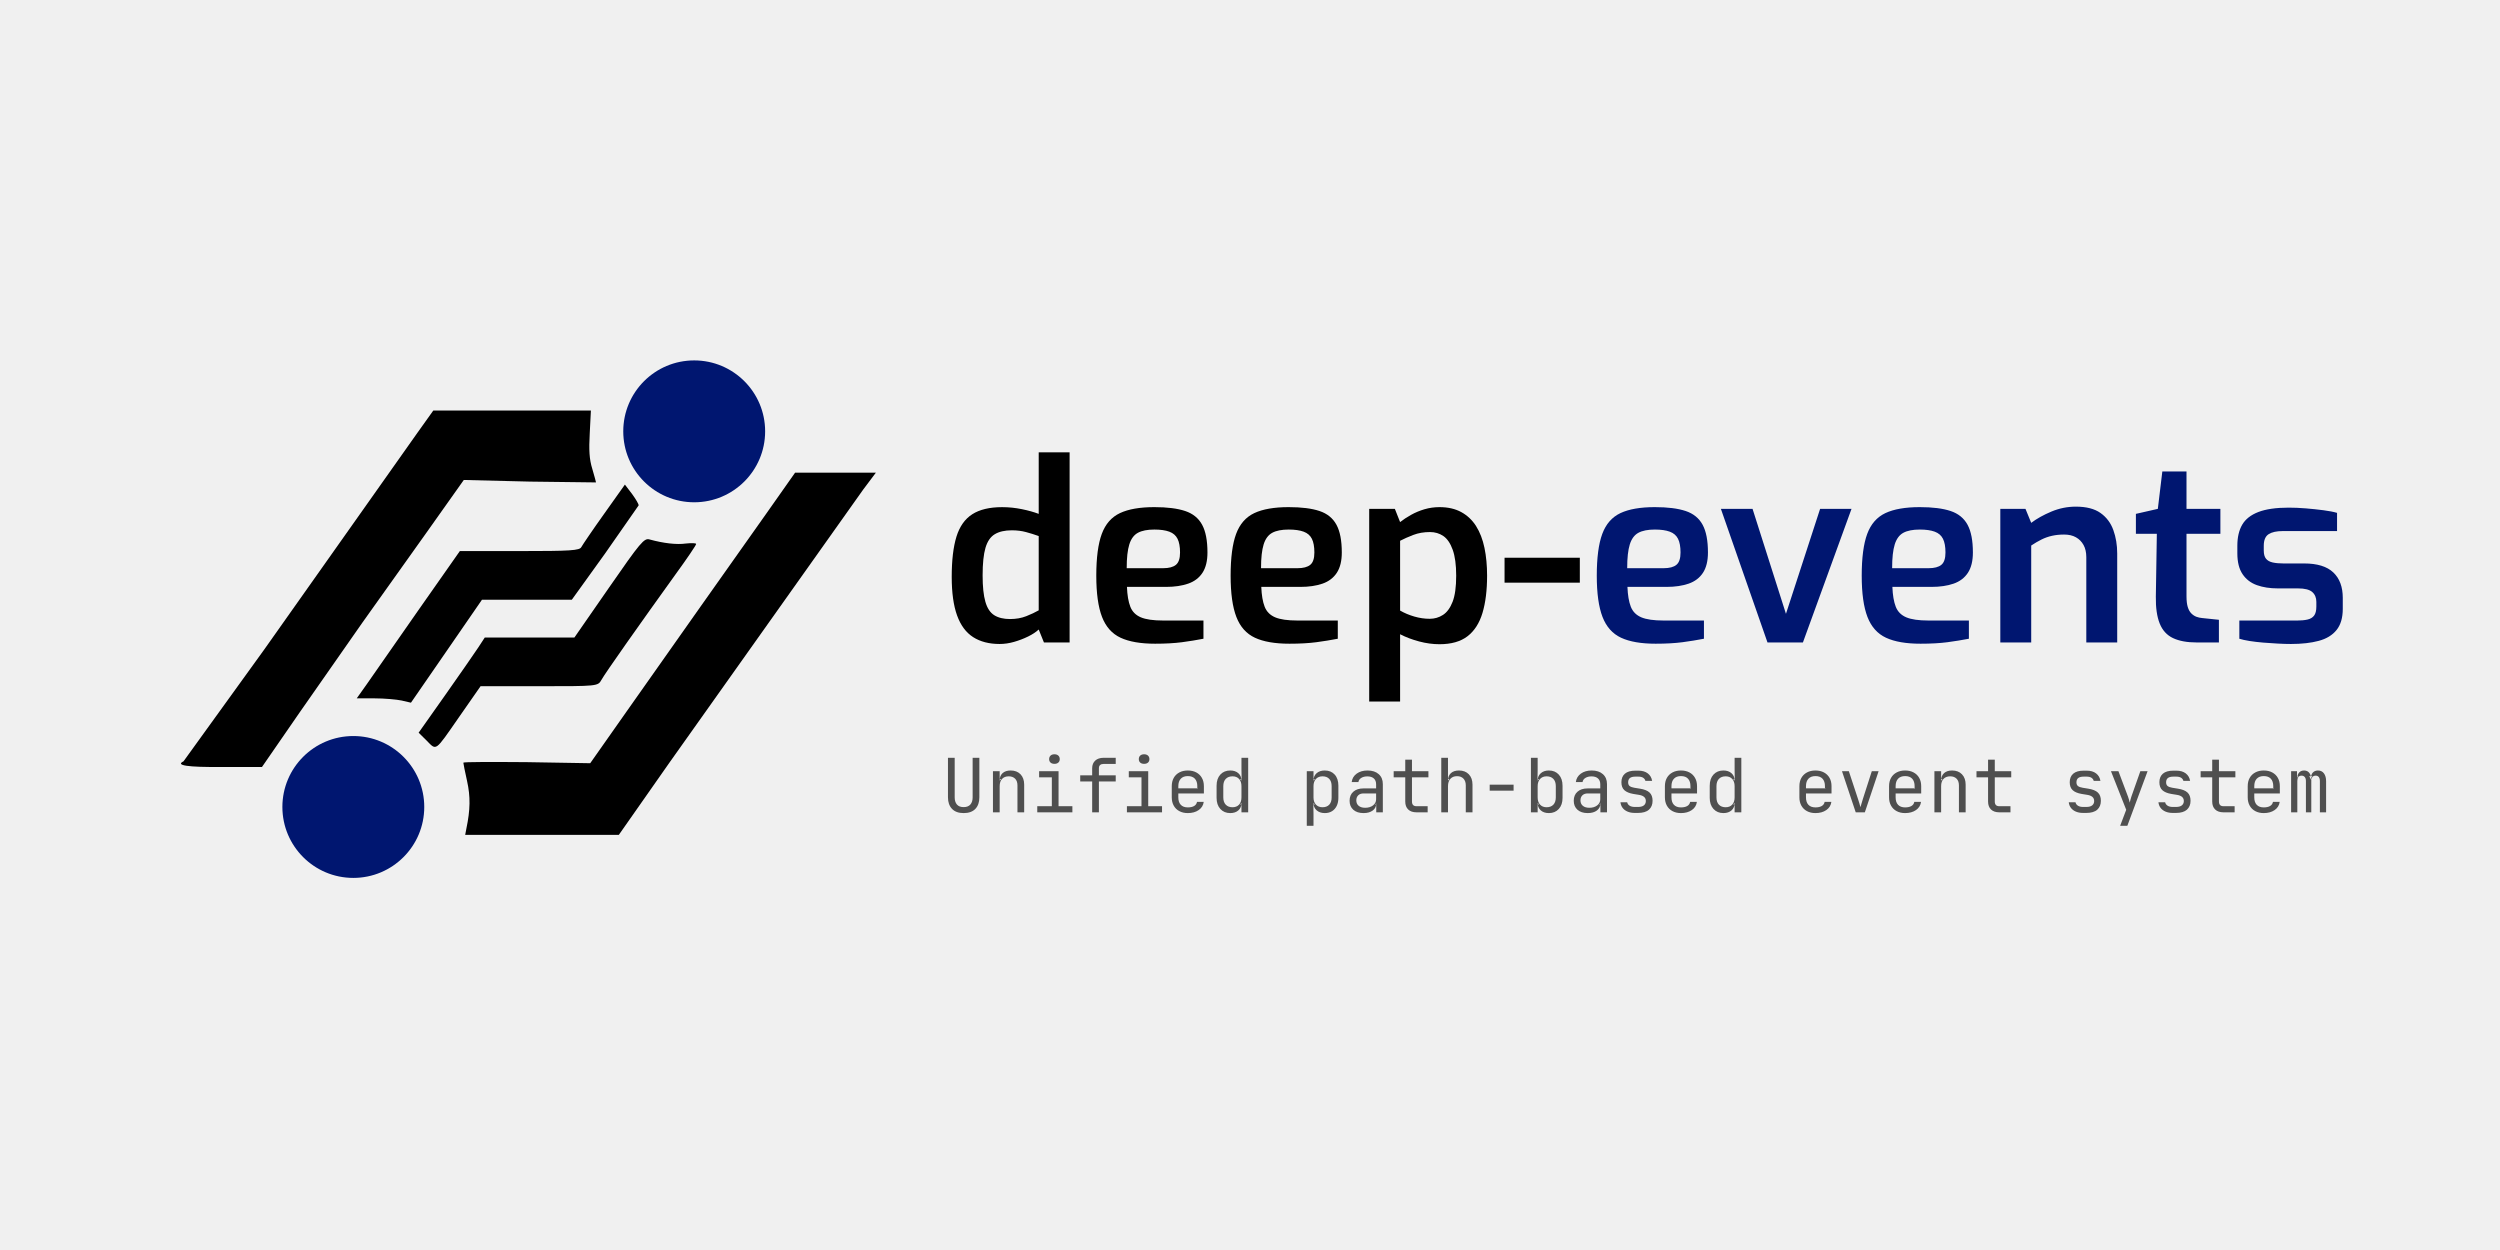
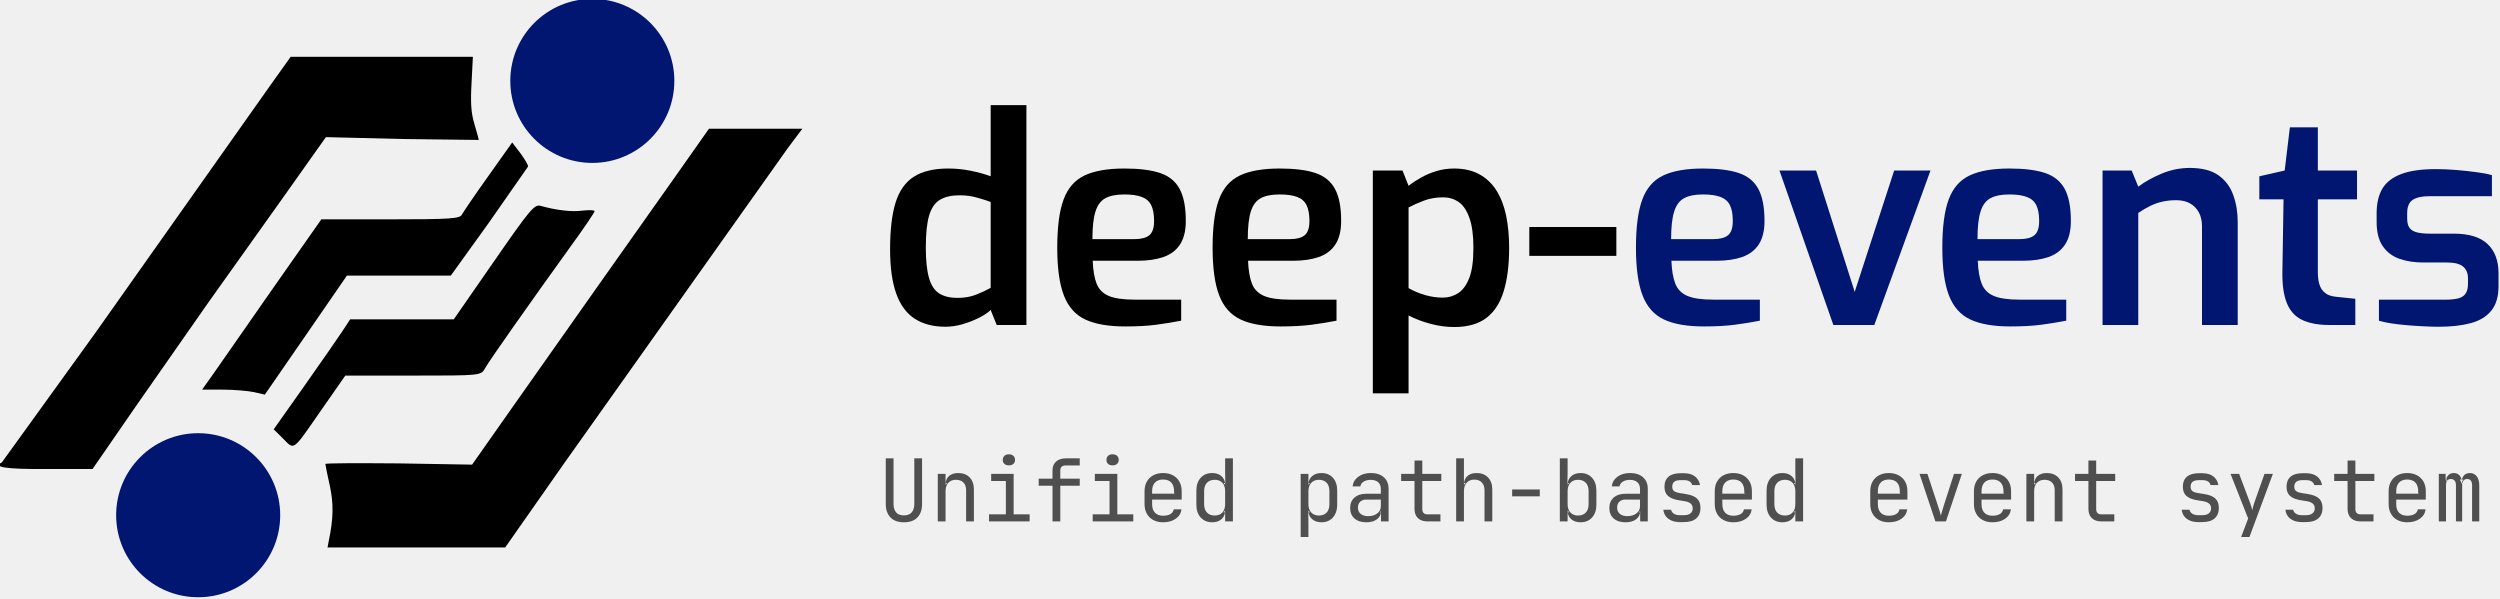
- <svg xmlns="http://www.w3.org/2000/svg" width="1280" height="640" stroke="#000" stroke-linecap="round" stroke-linejoin="round" fill="#fff" fill-rule="evenodd">
+ <svg xmlns="http://www.w3.org/2000/svg" width="1107" height="265" stroke="#000" stroke-linecap="round" stroke-linejoin="round" fill="#fff" fill-rule="evenodd">
  <g fill="#000" stroke="none">
-     <path d="M531.82 263.1v-31.52h15.82v97.37H534.5l-2.68-6.64q-2.04 1.92-5.43 3.58-3.38 1.66-7.14 2.74-3.77 1.09-7.47 1.09-8.04 0-13.53-3.51-5.48-3.51-8.23-11.11-2.74-7.59-2.74-19.71 0-12.76 2.42-20.61 2.43-7.85 8.11-11.49 5.68-3.63 15.25-3.63 5.1 0 10.08 1.02 4.98 1.02 8.68 2.42zm0 49.39q-2.68 1.53-6.38 3-3.7 1.46-8.3 1.46-4.97 0-8.1-1.97-3.13-1.98-4.53-6.89-1.41-4.92-1.41-13.47 0-9.19 1.47-14.16 1.47-4.98 4.79-6.96 3.31-1.98 8.68-1.98 3.95 0 7.27.9 3.32.89 6.51 2.04v38.03zm65.21-12H577q.25 6.38 1.72 10.14 1.47 3.77 5.36 5.43 3.89 1.65 11.42 1.65h20.67v9.32q-5.23 1.02-11.03 1.79-5.81.76-13.72.76-11.11 0-17.68-3.06-6.57-3.06-9.5-10.65-2.94-7.6-2.94-21.12 0-13.79 2.81-21.38 2.81-7.59 9.31-10.66 6.51-3.06 17.61-3.06 9.83 0 15.76 1.98 5.94 1.98 8.68 7.02 2.75 5.04 2.75 14.23 0 6.5-2.56 10.4-2.55 3.89-7.33 5.55-4.79 1.66-11.3 1.66zm-20.16-9.57q0-7.92 1.34-12.19 1.34-4.28 4.4-5.94 3.07-1.66 8.42-1.66 4.73 0 7.66 1.09 2.94 1.09 4.21 3.64 1.28 2.55 1.28 7.02 0 4.59-2.11 6.31-2.1 1.73-6.57 1.73h-18.63z" />
+     <path d="M438.67 78.06V46.54h15.82v97.37h-13.14l-2.68-6.64q-2.04 1.92-5.43 3.58-3.38 1.66-7.14 2.74-3.77 1.09-7.47 1.09-8.04 0-13.53-3.51-5.48-3.51-8.23-11.11-2.74-7.59-2.74-19.71 0-12.76 2.42-20.61 2.43-7.85 8.11-11.49 5.68-3.63 15.25-3.63 5.1 0 10.08 1.02 4.98 1.02 8.68 2.42zm0 49.39q-2.68 1.53-6.38 3-3.7 1.46-8.3 1.46-4.97 0-8.1-1.97-3.13-1.98-4.53-6.89-1.41-4.92-1.41-13.47 0-9.19 1.47-14.16 1.47-4.98 4.79-6.96 3.31-1.98 8.68-1.98 3.95 0 7.27.9 3.32.89 6.51 2.04v38.03z" />
    <use href="#B" />
-     <path d="M716.85 359.19h-15.82v-98.65h13.14l2.68 6.77q2.43-1.92 5.62-3.7 3.19-1.79 6.89-2.88 3.7-1.08 7.66-1.08 6.51 0 11.16 2.55 4.66 2.55 7.6 7.21 2.93 4.66 4.27 11.1 1.34 6.45 1.34 14.24 0 11.22-2.36 19.07-2.36 7.85-7.65 11.93-5.3 4.09-14.36 4.09-5.11 0-10.4-1.41-5.3-1.4-9.77-3.7v34.46zm0-82.31q2.94-1.53 6.77-3 3.83-1.47 8.55-1.47 3.83 0 6.83 2.04 2.99 2.05 4.78 7.02 1.79 4.98 1.79 13.28 0 8.67-1.85 13.39-1.85 4.73-4.92 6.7-3.06 1.98-6.76 1.98-3.96 0-7.91-1.15-3.96-1.15-7.28-3.06v-35.73zm92.02 21.44h-38.54v-12.76h38.54v12.76z" />
+     <use href="#B" x="68.79" />
+     <path d="M623.71 174.16h-15.82V75.51h13.14l2.68 6.77q2.43-1.92 5.62-3.7 3.19-1.79 6.89-2.88 3.7-1.08 7.66-1.08 6.51 0 11.16 2.55 4.66 2.55 7.6 7.21 2.93 4.66 4.27 11.1 1.34 6.45 1.34 14.24 0 11.22-2.36 19.07-2.36 7.85-7.65 11.93-5.3 4.09-14.36 4.09-5.11 0-10.4-1.41-5.3-1.4-9.77-3.7v34.46zm0-82.31q2.94-1.53 6.77-3 3.83-1.47 8.55-1.47 3.83 0 6.83 2.04 2.99 2.05 4.78 7.02 1.79 4.98 1.79 13.28 0 8.67-1.85 13.39-1.85 4.73-4.92 6.7-3.06 1.98-6.76 1.98-3.96 0-7.91-1.15-3.96-1.15-7.28-3.06V91.85zm92.01 21.44h-38.54v-12.76h38.54v12.76z" />
  </g>
  <g fill="#001670">
-     <use href="#B" x="187.47" stroke="none" />
-     <path d="M923.09 328.95h-18.13l-23.86-68.4h16.21l17.1 53.73 17.48-53.73h16.08l-24.88 68.4zm65.84-28.46H968.9q.25 6.38 1.72 10.14 1.47 3.77 5.36 5.43 3.89 1.65 11.42 1.65h20.67v9.32q-5.23 1.02-11.03 1.79-5.81.76-13.72.76-11.11 0-17.68-3.06-6.57-3.06-9.5-10.65-2.94-7.6-2.94-21.12 0-13.79 2.81-21.38 2.81-7.59 9.31-10.66 6.51-3.06 17.61-3.06 9.83 0 15.76 1.98 5.94 1.98 8.68 7.02 2.75 5.04 2.75 14.23 0 6.5-2.56 10.4-2.55 3.89-7.33 5.55-4.79 1.66-11.3 1.66zm-20.16-9.57q0-7.92 1.34-12.19 1.34-4.28 4.4-5.94 3.07-1.66 8.42-1.66 4.73 0 7.66 1.09 2.94 1.09 4.21 3.64 1.28 2.55 1.28 7.02 0 4.59-2.11 6.31-2.1 1.73-6.57 1.73h-18.63zm71.21 38.03h-15.82v-68.4h12.89l2.93 7.15q4.22-3.2 10.28-5.75 6.06-2.55 12.57-2.55 8.04 0 12.63 3.25 4.6 3.26 6.57 8.75 1.98 5.48 1.98 11.99v45.56h-15.82v-43.64q0-3.71-1.41-6.26-1.4-2.55-3.89-3.95-2.49-1.41-6.06-1.41-3.32 0-6.19.64-2.87.64-5.42 1.92-2.56 1.27-5.24 3.06v49.64zm96.1-.01h-11.36q-7.4 0-12.13-2.23-4.72-2.23-6.82-7.47-2.11-5.23-1.98-13.78l.51-32.16h-10.72v-10.2l11.23-2.56 2.3-19.14h12.38v19.14h17.35v12.76h-17.35v32.04q0 3.31.63 5.42.64 2.11 1.85 3.32 1.22 1.21 2.62 1.72 1.41.51 2.94.64l8.55.89v11.61zm10.46-1.9v-9.32h29.48q3.19 0 5.42-.51 2.24-.51 3.39-2.04 1.14-1.53 1.14-4.6v-2.42q0-3.19-2.1-5.04-2.11-1.85-7.34-1.85h-10.34q-5.99 0-10.65-1.66-4.66-1.66-7.34-5.62-2.68-3.95-2.68-10.72v-3.82q0-6.51 2.49-10.79 2.49-4.27 8.29-6.51 5.81-2.23 15.51-2.23 4.08 0 8.81.38 4.72.39 9.05.96 4.34.57 6.9 1.34v9.32h-27.82q-4.73 0-7.21 1.59-2.49 1.6-2.49 5.94v2.42q0 2.81 1.15 4.21 1.14 1.41 3.44 1.92 2.3.5 5.49.5h10.59q10.08 0 14.93 4.6 4.85 4.59 4.85 13.02v5.61q0 6.89-3.19 10.85-3.19 3.96-9.12 5.55-5.94 1.6-14.23 1.6-2.94 0-6.7-.2-3.77-.19-7.53-.51-3.77-.32-6.96-.82-3.19-.52-5.23-1.15z" stroke="none" />
+     <path d="M760.13 115.46H740.1q.25 6.38 1.72 10.14 1.47 3.77 5.36 5.43 3.89 1.65 11.42 1.65h20.67V142q-5.23 1.02-11.03 1.79-5.81.76-13.72.76-11.11 0-17.68-3.06-6.57-3.06-9.5-10.65-2.94-7.6-2.94-21.12 0-13.79 2.81-21.38 2.81-7.59 9.31-10.66 6.51-3.06 17.61-3.06 9.83 0 15.76 1.98 5.94 1.98 8.68 7.02 2.75 5.04 2.75 14.23 0 6.5-2.56 10.4-2.55 3.89-7.33 5.55-4.79 1.66-11.3 1.66zm-20.16-9.57q0-7.92 1.34-12.19 1.34-4.28 4.4-5.94 3.07-1.66 8.42-1.66 4.73 0 7.66 1.09 2.94 1.09 4.21 3.64 1.28 2.55 1.28 7.02 0 4.59-2.11 6.31-2.1 1.73-6.57 1.73h-18.63zm89.97 38.02h-18.13l-23.86-68.4h16.21l17.1 53.73 17.48-53.73h16.08l-24.88 68.4z" stroke="none" />
+     <use href="#B" x="391.91" stroke="none" />
+     <path d="M946.83 143.91h-15.82v-68.4h12.89l2.93 7.15q4.22-3.2 10.28-5.75 6.06-2.55 12.57-2.55 8.04 0 12.63 3.25 4.6 3.26 6.57 8.75 1.98 5.48 1.98 11.99v45.56h-15.82v-43.64q0-3.71-1.41-6.26-1.4-2.55-3.89-3.95-2.49-1.41-6.06-1.41-3.32 0-6.19.64-2.87.64-5.42 1.92-2.56 1.27-5.24 3.06v49.64zm96.1 0h-11.36q-7.4 0-12.13-2.23-4.72-2.23-6.82-7.47-2.11-5.23-1.98-13.78l.51-32.16h-10.72v-10.2l11.23-2.56 2.3-19.14h12.38v19.14h17.35v12.76h-17.35v32.04q0 3.31.63 5.42.64 2.11 1.85 3.32 1.22 1.21 2.62 1.72 1.41.51 2.94.64l8.55.89v11.61zm10.46-1.9v-9.32h29.48q3.19 0 5.42-.51 2.24-.51 3.39-2.04 1.14-1.53 1.14-4.6v-2.42q0-3.19-2.1-5.04-2.11-1.85-7.34-1.85h-10.34q-5.99 0-10.65-1.66-4.66-1.66-7.34-5.62-2.68-3.95-2.68-10.72v-3.82q0-6.51 2.49-10.79 2.49-4.27 8.29-6.51 5.81-2.23 15.51-2.23 4.08 0 8.81.38 4.72.39 9.05.96 4.34.57 6.9 1.34v9.32h-27.82q-4.73 0-7.21 1.59-2.49 1.6-2.49 5.94v2.42q0 2.81 1.15 4.21 1.14 1.41 3.44 1.92 2.3.5 5.49.5h10.59q10.08 0 14.93 4.6 4.85 4.59 4.85 13.02v5.61q0 6.89-3.19 10.85-3.19 3.96-9.12 5.55-5.94 1.6-14.23 1.6-2.94 0-6.7-.2-3.77-.19-7.53-.51-3.77-.32-6.96-.82-3.19-.52-5.23-1.15z" stroke="none" />
  </g>
-   <path d="M1176.23 415.91h-3.18v-21.04h3.02v2.53h.69l-.53.92q0-1.76.94-2.8.93-1.03 2.54-1.03 1.76 0 2.71 1.3.96 1.3.96 3.68l-1.03-2.07h1.61l-.73.92q0-1.76.97-2.8.98-1.03 2.59-1.03 1.99 0 3.08 1.49 1.09 1.5 1.09 3.94v15.99h-3.18v-16.02q0-1.3-.55-2.03-.56-.73-1.63-.73-1.03 0-1.63.71-.59.71-.59 2.01v16.06h-2.75v-16.02q0-1.34-.6-2.05-.59-.71-1.66-.71-1.07 0-1.61.71-.53.71-.53 2.01v16.06zm-690.87-7.65v-20.27h3.44v20.27q0 2.3 1.13 3.64 1.13 1.34 3.46 1.34 2.3 0 3.45-1.34 1.15-1.34 1.15-3.64v-20.27h3.44v20.27q0 3.75-2.05 5.89-2.05 2.15-5.99 2.15-3.9 0-5.96-2.16-2.07-2.17-2.07-5.88zm256.01 7.65h-3.44v-27.92h3.44v6.88 4.02h.73l-.73.8q0-2.48 1.49-3.84 1.49-1.36 4.13-1.36 3.18 0 5.05 1.95 1.88 1.95 1.88 5.32v14.15h-3.44v-13.77q0-2.25-1.21-3.5-1.2-1.24-3.27-1.24-2.14 0-3.39 1.34-1.24 1.34-1.24 3.79v13.38zm-229.54 0h-3.44v-21.04h3.44v4.02h.73l-.73.8q0-2.48 1.49-3.84 1.5-1.36 4.14-1.36 3.17 0 5.05 1.95 1.87 1.95 1.87 5.32v14.15h-3.44v-13.77q0-2.25-1.21-3.46-1.2-1.2-3.27-1.2-2.14 0-3.38 1.3-1.25 1.3-1.25 3.75v13.38zm482.03 0h-3.44v-21.04h3.44v4.02h.73l-.73.8q0-2.48 1.49-3.84 1.5-1.36 4.13-1.36 3.18 0 5.05 1.95 1.88 1.95 1.88 5.32v14.15h-3.44v-13.77q0-2.25-1.21-3.46-1.2-1.2-3.27-1.2-2.14 0-3.39 1.3-1.24 1.3-1.24 3.75v13.38zm-155.21.31h-1.6q-2.14 0-3.73-.67-1.59-.67-2.53-1.89-.93-1.23-1.12-2.91h3.44q.23 1.11 1.24 1.76 1.02.65 2.7.65h1.6q2.03 0 3.03-.82.99-.82.99-2.2 0-1.34-.9-2.12-.89-.79-2.66-1.06l-2.83-.46q-3.09-.53-4.61-1.93-1.51-1.39-1.51-4.07 0-2.83 1.8-4.38 1.8-1.55 5.4-1.55h1.45q3.02 0 4.86 1.41 1.83 1.42 2.22 3.83h-3.45q-.23-.99-1.15-1.59-.91-.59-2.48-.59h-1.45q-1.96 0-2.85.73-.9.72-.9 2.18 0 1.3.76 1.91.77.61 2.41.88l2.83.46q3.41.53 4.96 1.99 1.55 1.45 1.55 4.21 0 2.9-1.86 4.57-1.86 1.66-5.61 1.66zm229.54 0h-1.6q-2.15 0-3.73-.67-1.59-.67-2.53-1.89-.94-1.23-1.13-2.91h3.45q.23 1.11 1.24 1.76 1.01.65 2.7.65h1.6q2.03 0 3.02-.82 1-.82 1-2.2 0-1.34-.9-2.12-.9-.79-2.66-1.06l-2.83-.46q-3.1-.53-4.61-1.93-1.51-1.39-1.51-4.07 0-2.83 1.8-4.38 1.8-1.55 5.39-1.55h1.46q3.02 0 4.85 1.41 1.84 1.42 2.22 3.83h-3.44q-.23-.99-1.15-1.59-.92-.59-2.48-.59h-1.46q-1.95 0-2.85.73-.9.72-.9 2.18 0 1.3.77 1.91.76.61 2.41.88l2.83.46q3.4.53 4.95 1.99 1.55 1.45 1.55 4.21 0 2.9-1.85 4.57-1.86 1.66-5.61 1.66zm45.91 0h-1.61q-2.14 0-3.73-.67-1.58-.67-2.52-1.89-.94-1.23-1.13-2.91h3.44q.23 1.11 1.25 1.76 1.01.65 2.69.65h1.61q2.03 0 3.02-.82 1-.82 1-2.2 0-1.34-.9-2.12-.9-.79-2.66-1.06l-2.83-.46q-3.1-.53-4.61-1.93-1.51-1.39-1.51-4.07 0-2.83 1.79-4.38 1.8-1.55 5.4-1.55h1.45q3.02 0 4.86 1.41 1.84 1.42 2.22 3.83h-3.44q-.23-.99-1.15-1.59-.92-.59-2.49-.59h-1.45q-1.95 0-2.85.73-.9.72-.9 2.18 0 1.3.77 1.91.76.61 2.41.88l2.83.46q3.4.53 4.95 1.99 1.55 1.45 1.55 4.21 0 2.9-1.86 4.57-1.85 1.66-5.6 1.66zm-551.46-.31h-3.45v-15.8h-6.12v-3.13h6.12v-3.64q0-2.48 1.57-3.92 1.57-1.43 4.33-1.43h6.16v3.14h-6.16q-1.19 0-1.82.55-.63.55-.63 1.66v3.64h8.61v3.13h-8.61v15.8zm526.56 6.89h-3.68l3.1-8.19-7.8-19.74h3.82l4.9 13.01q.27.65.5 1.55.23.9.38 1.51.15-.61.38-1.51.23-.9.46-1.55l4.59-13.01h3.71l-10.36 27.93zm-358.24-6.89h-5.73q-2.72 0-4.23-1.45-1.51-1.45-1.51-4.09v-12.36h-5.93v-3.14h5.93v-5.93h3.44v5.93h8.42v3.14h-8.42v12.36q0 2.41 2.3 2.41h5.73v3.13zm298.4 0h-5.74q-2.71 0-4.22-1.45-1.51-1.45-1.51-4.09v-12.36h-5.93v-3.14h5.93v-5.93h3.44v5.93h8.42v3.14h-8.42v12.36q0 2.41 2.29 2.41h5.74v3.13zm114.77 0h-5.74q-2.71 0-4.22-1.45-1.52-1.45-1.52-4.09v-12.36h-5.93v-3.14h5.93v-5.93h3.45v5.93h8.41v3.14h-8.41v12.36q0 2.41 2.29 2.41h5.74v3.13zm-446.07-12.24h6.51v-2.1q0-1.95-1.17-3-1.17-1.06-3.31-1.06-1.87 0-3.14.79-1.26.78-1.45 2.12h-3.44q.34-2.71 2.56-4.32 2.22-1.61 5.55-1.61 3.63 0 5.74 1.88 2.1 1.87 2.1 5.08v14.46h-3.37v-4.01h-.57l.57-.58q0 2.3-1.77 3.64-1.78 1.34-4.73 1.34-3.33 0-5.24-1.7-1.91-1.71-1.91-4.61 0-2.95 1.91-4.63 1.91-1.69 5.16-1.69zm114.77 0h6.51v-2.1q0-1.95-1.17-3-1.17-1.06-3.31-1.06-1.87 0-3.14.79-1.26.78-1.45 2.12h-3.44q.34-2.71 2.56-4.32 2.22-1.61 5.55-1.61 3.63 0 5.74 1.88 2.1 1.87 2.1 5.08v14.46h-3.37v-4.01h-.57l.57-.58q0 2.3-1.78 3.64-1.78 1.34-4.72 1.34-3.33 0-5.24-1.7-1.91-1.71-1.91-4.61 0-2.95 1.91-4.63 1.91-1.69 5.16-1.69zM672.51 422.8h-3.44v-27.93h3.44v4.02h.69l-.69.8q0-2.41 1.59-3.8 1.58-1.4 4.19-1.4 3.17 0 5.07 2.09 1.89 2.08 1.89 5.72v6.16q0 2.41-.86 4.17-.86 1.75-2.41 2.71-1.55.96-3.69.96-2.57 0-4.17-1.42-1.61-1.41-1.61-3.79l.69.81h-.77l.08 4.78v6.12zm114.77-11.71l.69.81h-.69v4.01h-3.45v-27.92h3.45v6.12l-.08 4.78h.77l-.69.8q0-2.37 1.59-3.78 1.58-1.42 4.15-1.42 3.17 0 5.08 2.11 1.92 2.1 1.92 5.73v6.16q0 3.6-1.92 5.7-1.91 2.11-5.08 2.11-2.61 0-4.17-1.4-1.57-1.4-1.57-3.81zm-164.39-2.6v-6.16q0-3.63 1.91-5.73 1.92-2.11 5.09-2.11 2.6 0 4.17 1.42 1.57 1.41 1.57 3.78l-.69-.8h.77l-.08-4.78v-6.12h3.44v27.92h-3.44v-4.01h-.69l.69-.81q0 2.41-1.57 3.81-1.57 1.4-4.17 1.4-3.13 0-5.07-2.11-1.93-2.1-1.93-5.7zm252.49 0v-6.16q0-3.63 1.91-5.73 1.92-2.11 5.09-2.11 2.6 0 4.17 1.42 1.57 1.41 1.57 3.78l-.69-.8h.77l-.08-4.78v-6.12h3.44v27.92h-3.44v-4.01h-.69l.69-.81q0 2.41-1.57 3.81-1.57 1.4-4.17 1.4-3.13 0-5.07-2.11-1.93-2.1-1.93-5.7zm79.42 7.42h-4.67l-7.03-21.04h3.51l4.67 14.16q.42 1.26.77 2.43.34 1.17.49 1.81.2-.64.54-1.81.34-1.17.73-2.43l4.55-14.16h3.48l-7.04 21.04zm-354.86-7.65v-5.73q0-2.45 1.01-4.25 1.01-1.8 2.87-2.79 1.85-1 4.34-1 2.49 0 4.35 1 1.85.99 2.86 2.79 1.02 1.8 1.02 4.25v3.71H603.3v2.02q0 2.49 1.27 3.81 1.26 1.32 3.59 1.32 1.99 0 3.22-.71 1.22-.71 1.49-2.12h3.44q-.34 2.64-2.58 4.19-2.24 1.55-5.57 1.55-2.49 0-4.34-1-1.86-.99-2.87-2.81-1.01-1.82-1.01-4.23zm252.49 0v-5.73q0-2.45 1.01-4.25 1.02-1.8 2.87-2.79 1.86-1 4.34-1 2.49 0 4.35 1 1.85.99 2.86 2.79 1.02 1.8 1.02 4.25v3.71h-13.09v2.02q0 2.49 1.27 3.81 1.26 1.32 3.59 1.32 1.99 0 3.22-.71 1.22-.71 1.49-2.12h3.44q-.34 2.64-2.58 4.19-2.24 1.55-5.57 1.55-2.48 0-4.34-1-1.85-.99-2.87-2.81-1.01-1.82-1.01-4.23zm68.86 0v-5.73q0-2.45 1.01-4.25 1.02-1.8 2.87-2.79 1.86-1 4.34-1 2.49 0 4.35 1 1.85.99 2.87 2.79 1.01 1.8 1.01 4.25v3.71h-13.08v2.02q0 2.49 1.26 3.81 1.26 1.32 3.59 1.32 1.99 0 3.22-.71 1.22-.71 1.49-2.12h3.44q-.34 2.64-2.58 4.19-2.24 1.55-5.57 1.55-2.48 0-4.34-1-1.85-.99-2.87-2.81-1.01-1.82-1.01-4.23zm45.91 0v-5.73q0-2.45 1.01-4.25 1.01-1.8 2.87-2.79 1.85-1 4.34-1 2.49 0 4.34 1 1.86.99 2.87 2.79 1.02 1.8 1.02 4.25v3.71h-13.09v2.02q0 2.49 1.26 3.81 1.27 1.32 3.6 1.32 1.99 0 3.21-.71 1.23-.71 1.5-2.12h3.44q-.34 2.64-2.58 4.19-2.24 1.55-5.57 1.55-2.49 0-4.34-1-1.86-.99-2.87-2.81-1.01-1.82-1.01-4.23zm183.63 0v-5.73q0-2.45 1.01-4.25 1.01-1.8 2.87-2.79 1.85-1 4.34-1 2.49 0 4.34 1 1.86.99 2.87 2.79 1.02 1.8 1.02 4.25v3.71h-13.09v2.02q0 2.49 1.26 3.81 1.27 1.32 3.6 1.32 1.99 0 3.21-.71 1.23-.71 1.5-2.12h3.44q-.34 2.64-2.58 4.19-2.24 1.55-5.57 1.55-2.49 0-4.34-1-1.86-.99-2.87-2.81-1.01-1.82-1.01-4.23zm-601.77 7.65h-17.98v-3.13h7.46v-14.77h-6.51v-3.14h9.95v17.91h7.08v3.13zm45.9 0h-17.98v-3.13h7.46v-14.77h-6.5v-3.14h9.95v17.91h7.07v3.13zm40.67-7.65q0 2.37-1.22 3.71-1.23 1.34-3.37 1.34-2.18 0-3.44-1.3-1.27-1.3-1.27-3.75v-5.73q0-2.45 1.27-3.75 1.26-1.3 3.44-1.3 2.14 0 3.37 1.34 1.22 1.33 1.22 3.71v5.73zm252.49 0q0 2.37-1.22 3.71-1.23 1.34-3.37 1.34-2.18 0-3.44-1.3-1.26-1.3-1.26-3.75v-5.73q0-2.45 1.26-3.75 1.26-1.3 3.44-1.3 2.14 0 3.37 1.34 1.22 1.33 1.22 3.71v5.73zm-91.55 0q0 2.45-1.26 3.75-1.26 1.3-3.44 1.3-2.11 0-3.35-1.34-1.24-1.34-1.24-3.71v-5.73q0-2.38 1.24-3.71 1.24-1.34 3.35-1.34 2.18 0 3.44 1.3 1.26 1.3 1.26 3.75v5.73zm-114.77 0q0 2.45-1.24 3.75-1.24 1.3-3.42 1.3-2.11 0-3.37-1.34-1.26-1.34-1.26-3.71v-5.73q0-2.38 1.26-3.71 1.26-1.34 3.37-1.34 2.18 0 3.42 1.3 1.24 1.3 1.24 3.75v5.73zm93.16-3.44h-12.24v-3.06h12.24v3.06zm-70.39 4.4q0 1.91-1.57 3.14-1.57 1.22-4.02 1.22-2.14 0-3.34-1.01-1.21-1.02-1.21-2.78 0-1.64 1-2.6.99-.95 2.71-.95h6.43v2.98zm114.77 0q0 1.91-1.57 3.14-1.57 1.22-4.02 1.22-2.14 0-3.35-1.01-1.2-1.02-1.2-2.78 0-1.64.99-2.6 1-.95 2.72-.95h6.43v2.98zm-206.05-5.59l-.27.31v-1.41q0-2.49-1.24-3.83-1.25-1.34-3.62-1.34-2.33 0-3.59 1.34-1.27 1.34-1.27 3.83v1.1h9.99zm252.49 0l-.27.31v-1.41q0-2.49-1.24-3.83-1.24-1.34-3.62-1.34-2.33 0-3.59 1.34-1.27 1.34-1.27 3.83v1.1h9.99zm68.86 0l-.27.31v-1.41q0-2.49-1.24-3.83-1.24-1.34-3.62-1.34-2.33 0-3.59 1.34-1.26 1.34-1.26 3.83v1.1h9.98zm45.91 0l-.27.31v-1.41q0-2.49-1.24-3.83-1.25-1.34-3.62-1.34-2.33 0-3.6 1.34-1.26 1.34-1.26 3.83v1.1h9.99zm183.63 0l-.27.31v-1.41q0-2.49-1.24-3.83-1.25-1.34-3.62-1.34-2.33 0-3.6 1.34-1.26 1.34-1.26 3.83v1.1h9.99zm-624.31-12.54q-1.26 0-1.98-.65-.73-.65-.73-1.76 0-1.15.73-1.82.72-.67 1.98-.67 1.27 0 1.99.67.73.67.73 1.82 0 1.11-.73 1.76-.72.65-1.99.65zm45.91 0q-1.26 0-1.99-.65-.72-.65-.72-1.76 0-1.15.72-1.82.73-.67 1.99-.67 1.27 0 1.99.67.73.67.73 1.82 0 1.11-.73 1.76-.72.65-1.99.65z" fill="#4f4f4f" stroke="none" />
-   <path d="M213.75 221.54l-78.43 110.97-41.36 57.29c-4.29 2.07 1.9 3.04 19.66 2.9h20.51l19.3-27.95 32.19-46.08 32.42-45.52 19.42-27.4 33.85.83 33.85.42c0-.14-.83-3.32-1.9-6.92-1.55-4.98-1.79-9.69-1.31-18.27l.59-11.62h-40.4-40.29l-8.1 11.35zm178.43 41.65l-33.37 47.19-37.55 53.27-19.07 27.12-32.54-.55c-17.76-.14-32.42-.14-32.42.27 0 .42.84 4.57 1.91 9.41 1.78 8.03 1.67 14.67-.36 24.36l-.6 3.18h39.34 39.33l25.98-37.08L442 250.6l6.44-8.58h-20.62-20.74l-14.9 21.17zm-82.84-.14c-5.84 8.17-11.08 15.92-11.68 17.02-.83 1.8-5.48 2.08-31.59 2.08h-30.63l-21.45 30.58-26.34 37.78-5.01 7.05h9.18c5 0 11.2.56 13.82 1.11l4.77 1.11 18.24-26.43 18.12-26.29h23 23l16.93-23.53 17.28-24.77c.12-.55-1.43-3.18-3.34-5.81l-3.69-4.84-10.61 14.94zm2.5 37.78l-17.76 25.6h-22.89-23l-3.34 5.12c-1.9 2.9-9.53 13.84-16.92 24.35l-13.59 19.24 3.93 3.87c5.37 5.4 4.18 6.23 16.69-11.76l11.09-15.91h30.03c29.8 0 30.04 0 31.83-3.19 1.78-3.32 20.26-29.47 37.78-53.82 5.96-8.17 10.73-15.22 10.73-15.78 0-.55-2.39-.55-5.25-.27-4.77.69-11.56-.14-18.59-2.08-2.74-.83-4.65 1.38-20.74 24.63z" stroke="none" fill="#000" fill-rule="nonzero" />
+   <path d="M1083.09 230.88h-3.18v-21.04h3.02v2.53h.69l-.53.92q0-1.76.94-2.8.93-1.03 2.54-1.03 1.76 0 2.71 1.3.96 1.3.96 3.68l-1.03-2.07h1.61l-.73.92q0-1.76.97-2.8.98-1.03 2.59-1.03 1.99 0 3.08 1.49 1.09 1.5 1.09 3.94v15.99h-3.18v-16.02q0-1.3-.55-2.03-.56-.73-1.63-.73-1.03 0-1.63.71-.59.71-.59 2.01v16.06h-2.75v-16.02q0-1.34-.6-2.05-.59-.71-1.66-.71-1.07 0-1.61.71-.53.71-.53 2.01v16.06zm-690.87-7.65v-20.27h3.44v20.27q0 2.3 1.13 3.64 1.13 1.34 3.46 1.34 2.3 0 3.45-1.34 1.15-1.34 1.15-3.64v-20.27h3.44v20.27q0 3.75-2.05 5.89-2.05 2.15-5.99 2.15-3.9 0-5.96-2.16-2.07-2.17-2.07-5.88zm256.01 7.65h-3.44v-27.92h3.44v6.88 4.02h.73l-.73.8q0-2.48 1.49-3.84 1.49-1.36 4.13-1.36 3.18 0 5.05 1.95 1.88 1.95 1.88 5.32v14.15h-3.44v-13.77q0-2.25-1.21-3.5-1.2-1.24-3.27-1.24-2.14 0-3.39 1.34-1.24 1.34-1.24 3.79v13.38zm-229.54 0h-3.44v-21.04h3.44v4.02h.73l-.73.8q0-2.48 1.49-3.84 1.5-1.36 4.14-1.36 3.17 0 5.05 1.95 1.87 1.95 1.87 5.32v14.15h-3.44v-13.77q0-2.25-1.21-3.46-1.2-1.2-3.27-1.2-2.14 0-3.38 1.3-1.25 1.3-1.25 3.75v13.38zm482.03 0h-3.44v-21.04h3.44v4.02h.73l-.73.8q0-2.48 1.49-3.84 1.5-1.36 4.13-1.36 3.18 0 5.05 1.95 1.88 1.95 1.88 5.32v14.15h-3.44v-13.77q0-2.25-1.21-3.46-1.2-1.2-3.27-1.2-2.14 0-3.39 1.3-1.24 1.3-1.24 3.75v13.38zm-155.21.31h-1.6q-2.14 0-3.73-.67-1.59-.67-2.53-1.89-.93-1.23-1.12-2.91h3.44q.23 1.11 1.24 1.76 1.02.65 2.7.65h1.6q2.03 0 3.03-.82.99-.82.99-2.2 0-1.34-.9-2.12-.89-.79-2.66-1.06l-2.83-.46q-3.09-.53-4.61-1.93-1.51-1.39-1.51-4.07 0-2.83 1.8-4.38 1.8-1.55 5.4-1.55h1.45q3.02 0 4.86 1.41 1.83 1.42 2.22 3.83h-3.45q-.23-.99-1.15-1.59-.91-.59-2.48-.59h-1.45q-1.96 0-2.85.73-.9.72-.9 2.18 0 1.3.76 1.91.77.61 2.41.88l2.83.46q3.41.53 4.96 1.99 1.55 1.45 1.55 4.21 0 2.9-1.86 4.57-1.86 1.66-5.61 1.66zm229.54 0h-1.6q-2.15 0-3.73-.67-1.59-.67-2.53-1.89-.94-1.23-1.13-2.91h3.45q.23 1.11 1.24 1.76 1.01.65 2.7.65h1.6q2.03 0 3.02-.82 1-.82 1-2.2 0-1.34-.9-2.12-.9-.79-2.66-1.06l-2.83-.46q-3.1-.53-4.61-1.93-1.51-1.39-1.51-4.07 0-2.83 1.8-4.38 1.8-1.55 5.39-1.55h1.46q3.02 0 4.85 1.41 1.84 1.42 2.22 3.83h-3.44q-.23-.99-1.15-1.59-.92-.59-2.48-.59h-1.46q-1.95 0-2.85.73-.9.72-.9 2.18 0 1.3.77 1.91.76.61 2.41.88l2.83.46q3.4.53 4.95 1.99 1.55 1.45 1.55 4.21 0 2.9-1.85 4.57-1.86 1.66-5.61 1.66zm45.91 0h-1.61q-2.14 0-3.73-.67-1.58-.67-2.52-1.89-.94-1.23-1.13-2.91h3.44q.23 1.11 1.25 1.76 1.01.65 2.69.65h1.61q2.03 0 3.02-.82 1-.82 1-2.2 0-1.34-.9-2.12-.9-.79-2.66-1.06l-2.83-.46q-3.1-.53-4.61-1.93-1.51-1.39-1.51-4.07 0-2.83 1.79-4.38 1.8-1.55 5.4-1.55h1.45q3.02 0 4.86 1.41 1.84 1.42 2.22 3.83h-3.44q-.23-.99-1.15-1.59-.92-.59-2.49-.59h-1.45q-1.95 0-2.85.73-.9.72-.9 2.18 0 1.3.77 1.91.76.61 2.41.88l2.83.46q3.4.53 4.95 1.99 1.55 1.45 1.55 4.21 0 2.9-1.86 4.57-1.85 1.66-5.6 1.66zm-551.46-.31h-3.45v-15.8h-6.12v-3.13h6.12v-3.64q0-2.48 1.57-3.92 1.57-1.43 4.33-1.43h6.16v3.14h-6.16q-1.19 0-1.82.55-.63.55-.63 1.66v3.64h8.61v3.13h-8.61v15.8zm526.56 6.89h-3.68l3.1-8.19-7.8-19.74h3.82l4.9 13.01q.27.65.5 1.55.23.9.38 1.51.15-.61.38-1.51.23-.9.46-1.55l4.59-13.01h3.71l-10.36 27.93zm-358.24-6.89h-5.73q-2.72 0-4.23-1.45-1.51-1.45-1.51-4.09v-12.36h-5.93v-3.14h5.93v-5.93h3.44v5.93h8.42v3.14h-8.42v12.36q0 2.41 2.3 2.41h5.73v3.13zm298.4 0h-5.74q-2.71 0-4.22-1.45-1.51-1.45-1.51-4.09v-12.36h-5.93v-3.14h5.93v-5.93h3.44v5.93h8.42v3.14h-8.42v12.36q0 2.41 2.29 2.41h5.74v3.13zm114.77 0h-5.74q-2.71 0-4.22-1.45-1.52-1.45-1.52-4.09v-12.36h-5.93v-3.14h5.93v-5.93h3.45v5.93h8.41v3.14h-8.41v12.36q0 2.41 2.29 2.41h5.74v3.13zm-446.07-12.24h6.51v-2.1q0-1.95-1.17-3-1.17-1.06-3.31-1.06-1.87 0-3.14.79-1.26.78-1.45 2.12h-3.44q.34-2.71 2.56-4.32 2.22-1.61 5.55-1.61 3.63 0 5.74 1.88 2.1 1.87 2.1 5.08v14.46h-3.37v-4.01h-.57l.57-.58q0 2.3-1.77 3.64-1.78 1.34-4.73 1.34-3.33 0-5.24-1.7-1.91-1.71-1.91-4.61 0-2.95 1.91-4.63 1.91-1.69 5.16-1.69zm114.77 0h6.51v-2.1q0-1.95-1.17-3-1.17-1.06-3.31-1.06-1.87 0-3.14.79-1.26.78-1.45 2.12h-3.44q.34-2.71 2.56-4.32 2.22-1.61 5.55-1.61 3.63 0 5.74 1.88 2.1 1.87 2.1 5.08v14.46h-3.37v-4.01h-.57l.57-.58q0 2.3-1.78 3.64-1.78 1.34-4.72 1.34-3.33 0-5.24-1.7-1.91-1.71-1.91-4.61 0-2.95 1.91-4.63 1.91-1.69 5.16-1.69zm-140.32 19.13h-3.44v-27.93h3.44v4.02h.69l-.69.8q0-2.41 1.59-3.8 1.58-1.4 4.19-1.4 3.17 0 5.07 2.09 1.89 2.08 1.89 5.72v6.16q0 2.41-.86 4.17-.86 1.75-2.41 2.71-1.55.96-3.69.96-2.57 0-4.17-1.42-1.61-1.41-1.61-3.79l.69.81h-.77l.08 4.78v6.12zm114.77-11.71l.69.81h-.69v4.01h-3.45v-27.92h3.45v6.12l-.08 4.78h.77l-.69.8q0-2.37 1.59-3.78 1.58-1.42 4.15-1.42 3.17 0 5.08 2.11 1.92 2.1 1.92 5.73v6.16q0 3.6-1.92 5.7-1.91 2.11-5.08 2.11-2.61 0-4.17-1.4-1.57-1.4-1.57-3.81zm-164.39-2.6v-6.16q0-3.63 1.91-5.73 1.92-2.11 5.09-2.11 2.6 0 4.17 1.42 1.57 1.41 1.57 3.78l-.69-.8h.77l-.08-4.78v-6.12h3.44v27.92h-3.44v-4.01h-.69l.69-.81q0 2.41-1.57 3.81-1.57 1.4-4.17 1.4-3.13 0-5.07-2.11-1.93-2.1-1.93-5.7zm252.49 0v-6.16q0-3.63 1.91-5.73 1.92-2.11 5.09-2.11 2.6 0 4.17 1.42 1.57 1.41 1.57 3.78l-.69-.8h.77l-.08-4.78v-6.12h3.44v27.92h-3.44v-4.01h-.69l.69-.81q0 2.41-1.57 3.81-1.57 1.4-4.17 1.4-3.13 0-5.07-2.11-1.93-2.1-1.93-5.7zm79.42 7.42h-4.67l-7.03-21.04h3.51l4.67 14.16q.42 1.26.77 2.43.34 1.17.49 1.81.2-.64.54-1.81.34-1.17.73-2.43l4.55-14.16h3.48l-7.04 21.04zm-354.86-7.65v-5.73q0-2.45 1.01-4.25 1.01-1.8 2.87-2.79 1.85-1 4.34-1 2.49 0 4.35 1 1.85.99 2.86 2.79 1.02 1.8 1.02 4.25v3.71h-13.09v2.02q0 2.49 1.27 3.81 1.26 1.32 3.59 1.32 1.99 0 3.22-.71 1.22-.71 1.49-2.12h3.44q-.34 2.64-2.58 4.19-2.24 1.55-5.57 1.55-2.49 0-4.34-1-1.86-.99-2.87-2.81-1.01-1.82-1.01-4.23zm252.49 0v-5.73q0-2.45 1.01-4.25 1.02-1.8 2.87-2.79 1.86-1 4.34-1 2.49 0 4.35 1 1.85.99 2.86 2.79 1.02 1.8 1.02 4.25v3.71h-13.09v2.02q0 2.49 1.27 3.81 1.26 1.32 3.59 1.32 1.99 0 3.22-.71 1.22-.71 1.49-2.12h3.44q-.34 2.64-2.58 4.19-2.24 1.55-5.57 1.55-2.48 0-4.34-1-1.85-.99-2.87-2.81-1.01-1.82-1.01-4.23zm68.86 0v-5.73q0-2.45 1.01-4.25 1.02-1.8 2.87-2.79 1.86-1 4.34-1 2.49 0 4.35 1 1.85.99 2.87 2.79 1.01 1.8 1.01 4.25v3.71h-13.08v2.02q0 2.49 1.26 3.81 1.26 1.32 3.59 1.32 1.99 0 3.22-.71 1.22-.71 1.49-2.12h3.44q-.34 2.64-2.58 4.19-2.24 1.55-5.57 1.55-2.48 0-4.34-1-1.85-.99-2.87-2.81-1.01-1.82-1.01-4.23zm45.91 0v-5.73q0-2.45 1.01-4.25 1.01-1.8 2.87-2.79 1.85-1 4.34-1 2.49 0 4.34 1 1.86.99 2.87 2.79 1.02 1.8 1.02 4.25v3.71h-13.09v2.02q0 2.49 1.26 3.81 1.27 1.32 3.6 1.32 1.99 0 3.21-.71 1.23-.71 1.5-2.12h3.44q-.34 2.64-2.58 4.19-2.24 1.55-5.57 1.55-2.49 0-4.34-1-1.86-.99-2.87-2.81-1.01-1.82-1.01-4.23zm183.63 0v-5.73q0-2.45 1.01-4.25 1.01-1.8 2.87-2.79 1.85-1 4.34-1 2.49 0 4.34 1 1.86.99 2.87 2.79 1.02 1.8 1.02 4.25v3.71h-13.09v2.02q0 2.49 1.26 3.81 1.27 1.32 3.6 1.32 1.99 0 3.21-.71 1.23-.71 1.5-2.12h3.44q-.34 2.64-2.58 4.19-2.24 1.55-5.57 1.55-2.49 0-4.34-1-1.86-.99-2.87-2.81-1.01-1.82-1.01-4.23zm-601.77 7.65h-17.98v-3.13h7.46v-14.77h-6.51v-3.14h9.95v17.91h7.08v3.13zm45.9 0h-17.98v-3.13h7.46v-14.77h-6.5v-3.14h9.95v17.91h7.07v3.13zm40.67-7.65q0 2.37-1.22 3.71-1.23 1.34-3.37 1.34-2.18 0-3.44-1.3-1.27-1.3-1.27-3.75v-5.73q0-2.45 1.27-3.75 1.26-1.3 3.44-1.3 2.14 0 3.37 1.34 1.22 1.33 1.22 3.71v5.73zm252.49 0q0 2.37-1.22 3.71-1.23 1.34-3.37 1.34-2.18 0-3.44-1.3-1.26-1.3-1.26-3.75v-5.73q0-2.45 1.26-3.75 1.26-1.3 3.44-1.3 2.14 0 3.37 1.34 1.22 1.33 1.22 3.71v5.73zm-91.55 0q0 2.45-1.26 3.75-1.26 1.3-3.44 1.3-2.11 0-3.35-1.34-1.24-1.34-1.24-3.71v-5.73q0-2.38 1.24-3.71 1.24-1.34 3.35-1.34 2.18 0 3.44 1.3 1.26 1.3 1.26 3.75v5.73zm-114.77 0q0 2.45-1.24 3.75-1.24 1.3-3.42 1.3-2.11 0-3.37-1.34-1.26-1.34-1.26-3.71v-5.73q0-2.38 1.26-3.71 1.26-1.34 3.37-1.34 2.18 0 3.42 1.3 1.24 1.3 1.24 3.75v5.73zm93.16-3.44h-12.24v-3.06h12.24v3.06zm-70.39 4.4q0 1.91-1.57 3.14-1.57 1.22-4.02 1.22-2.14 0-3.34-1.01-1.21-1.02-1.21-2.78 0-1.64 1-2.6.99-.95 2.71-.95h6.43v2.98zm114.77 0q0 1.91-1.57 3.14-1.57 1.22-4.02 1.22-2.14 0-3.35-1.01-1.2-1.02-1.2-2.78 0-1.64.99-2.6 1-.95 2.72-.95h6.43v2.98zm-206.05-5.59l-.27.31v-1.41q0-2.49-1.24-3.83-1.25-1.34-3.62-1.34-2.33 0-3.59 1.34-1.27 1.34-1.27 3.83v1.1h9.99zm252.49 0l-.27.31v-1.41q0-2.49-1.24-3.83-1.24-1.34-3.62-1.34-2.33 0-3.59 1.34-1.27 1.34-1.27 3.83v1.1h9.99zm68.86 0l-.27.31v-1.41q0-2.49-1.24-3.83-1.24-1.34-3.62-1.34-2.33 0-3.59 1.34-1.26 1.34-1.26 3.83v1.1h9.98zm45.91 0l-.27.31v-1.41q0-2.49-1.24-3.83-1.25-1.34-3.62-1.34-2.33 0-3.6 1.34-1.26 1.34-1.26 3.83v1.1h9.99zm183.63 0l-.27.31v-1.41q0-2.49-1.24-3.83-1.25-1.34-3.62-1.34-2.33 0-3.6 1.34-1.26 1.34-1.26 3.83v1.1h9.99zm-624.31-12.54q-1.26 0-1.98-.65-.73-.65-.73-1.76 0-1.15.73-1.82.72-.67 1.98-.67 1.27 0 1.99.67.73.67.73 1.82 0 1.11-.73 1.76-.72.65-1.99.65zm45.91 0q-1.26 0-1.99-.65-.72-.65-.72-1.76 0-1.15.72-1.82.73-.67 1.99-.67 1.27 0 1.99.67.73.67.73 1.82 0 1.11-.73 1.76-.72.65-1.99.65z" fill="#4f4f4f" stroke="none" />
+   <path d="M120.6 36.51L42.17 147.48.81 204.77c-4.29 2.07 1.9 3.04 19.66 2.9h20.51l19.3-27.95 32.19-46.08 32.42-45.52 19.42-27.4 33.85.83 33.85.42c0-.14-.83-3.32-1.9-6.92-1.55-4.98-1.79-9.69-1.31-18.27l.59-11.62h-40.4-40.29l-8.1 11.35zm178.43 41.65l-33.37 47.19-37.55 53.27-19.07 27.12-32.54-.55c-17.76-.14-32.42-.14-32.42.27 0 .42.84 4.57 1.91 9.41 1.78 8.03 1.67 14.67-.36 24.36l-.6 3.18h39.34 39.33l25.98-37.08 99.17-139.76 6.44-8.58h-20.62-20.74l-14.9 21.17zm-82.84-.14c-5.84 8.17-11.08 15.92-11.68 17.02-.83 1.8-5.48 2.08-31.59 2.08h-30.63l-21.45 30.58-26.34 37.78-5.01 7.05h9.18c5 0 11.2.56 13.82 1.11l4.77 1.11 18.24-26.43 18.12-26.29h23 23l16.93-23.53 17.28-24.77c.12-.55-1.43-3.18-3.34-5.81l-3.69-4.84-10.61 14.94zm2.5 37.78l-17.76 25.6h-22.89-23l-3.34 5.12c-1.9 2.9-9.53 13.84-16.92 24.35l-13.59 19.24 3.93 3.87c5.37 5.4 4.18 6.23 16.69-11.76l11.09-15.91h30.03c29.8 0 30.04 0 31.83-3.19 1.78-3.32 20.26-29.47 37.78-53.82 5.96-8.17 10.73-15.22 10.73-15.78 0-.55-2.39-.55-5.25-.27-4.77.69-11.56-.14-18.59-2.08-2.74-.83-4.65 1.38-20.74 24.63z" stroke="none" fill="#000" fill-rule="nonzero" />
  <g fill="#001670">
-     <circle cx="180.9" cy="413.17" stroke="none" r="36.32" />
-     <circle cx="355.43" cy="220.85" stroke="none" r="36.32" />
+     <circle cx="87.75" cy="228.14" stroke="none" r="36.32" />
+     <circle cx="262.28" cy="35.82" stroke="none" r="36.32" />
  </g>
  <defs>
-     <path id="B" d="M665.81 300.49h-20.03q.25 6.38 1.72 10.14 1.47 3.77 5.36 5.43 3.89 1.65 11.42 1.65h20.67v9.32q-5.23 1.02-11.03 1.79-5.81.76-13.72.76-11.11 0-17.68-3.06-6.57-3.06-9.5-10.65-2.94-7.6-2.94-21.12 0-13.79 2.81-21.38 2.81-7.59 9.31-10.66 6.51-3.06 17.61-3.06 9.83 0 15.76 1.98 5.94 1.98 8.68 7.02 2.75 5.04 2.75 14.23 0 6.5-2.56 10.4-2.55 3.89-7.33 5.55-4.79 1.66-11.3 1.66zm-20.16-9.57q0-7.92 1.34-12.19 1.34-4.28 4.4-5.94 3.07-1.66 8.42-1.66 4.73 0 7.66 1.09 2.94 1.09 4.21 3.64 1.28 2.55 1.28 7.02 0 4.59-2.11 6.31-2.1 1.73-6.57 1.73h-18.63z" />
+     <path id="B" d="M503.88 115.46h-20.03q.25 6.38 1.72 10.14 1.47 3.77 5.36 5.43 3.89 1.65 11.42 1.65h20.67V142q-5.23 1.02-11.03 1.79-5.81.76-13.72.76-11.11 0-17.68-3.06-6.57-3.06-9.5-10.65-2.94-7.6-2.94-21.12 0-13.79 2.81-21.38 2.81-7.59 9.31-10.66 6.51-3.06 17.61-3.06 9.83 0 15.76 1.98 5.94 1.98 8.68 7.02 2.75 5.04 2.75 14.23 0 6.5-2.56 10.4-2.55 3.89-7.33 5.55-4.79 1.66-11.3 1.66zm-20.16-9.57q0-7.92 1.34-12.19 1.34-4.28 4.4-5.94 3.07-1.66 8.42-1.66 4.73 0 7.66 1.09 2.94 1.09 4.21 3.64 1.28 2.55 1.28 7.02 0 4.59-2.11 6.31-2.1 1.73-6.57 1.73h-18.63z" />
  </defs>
</svg>
